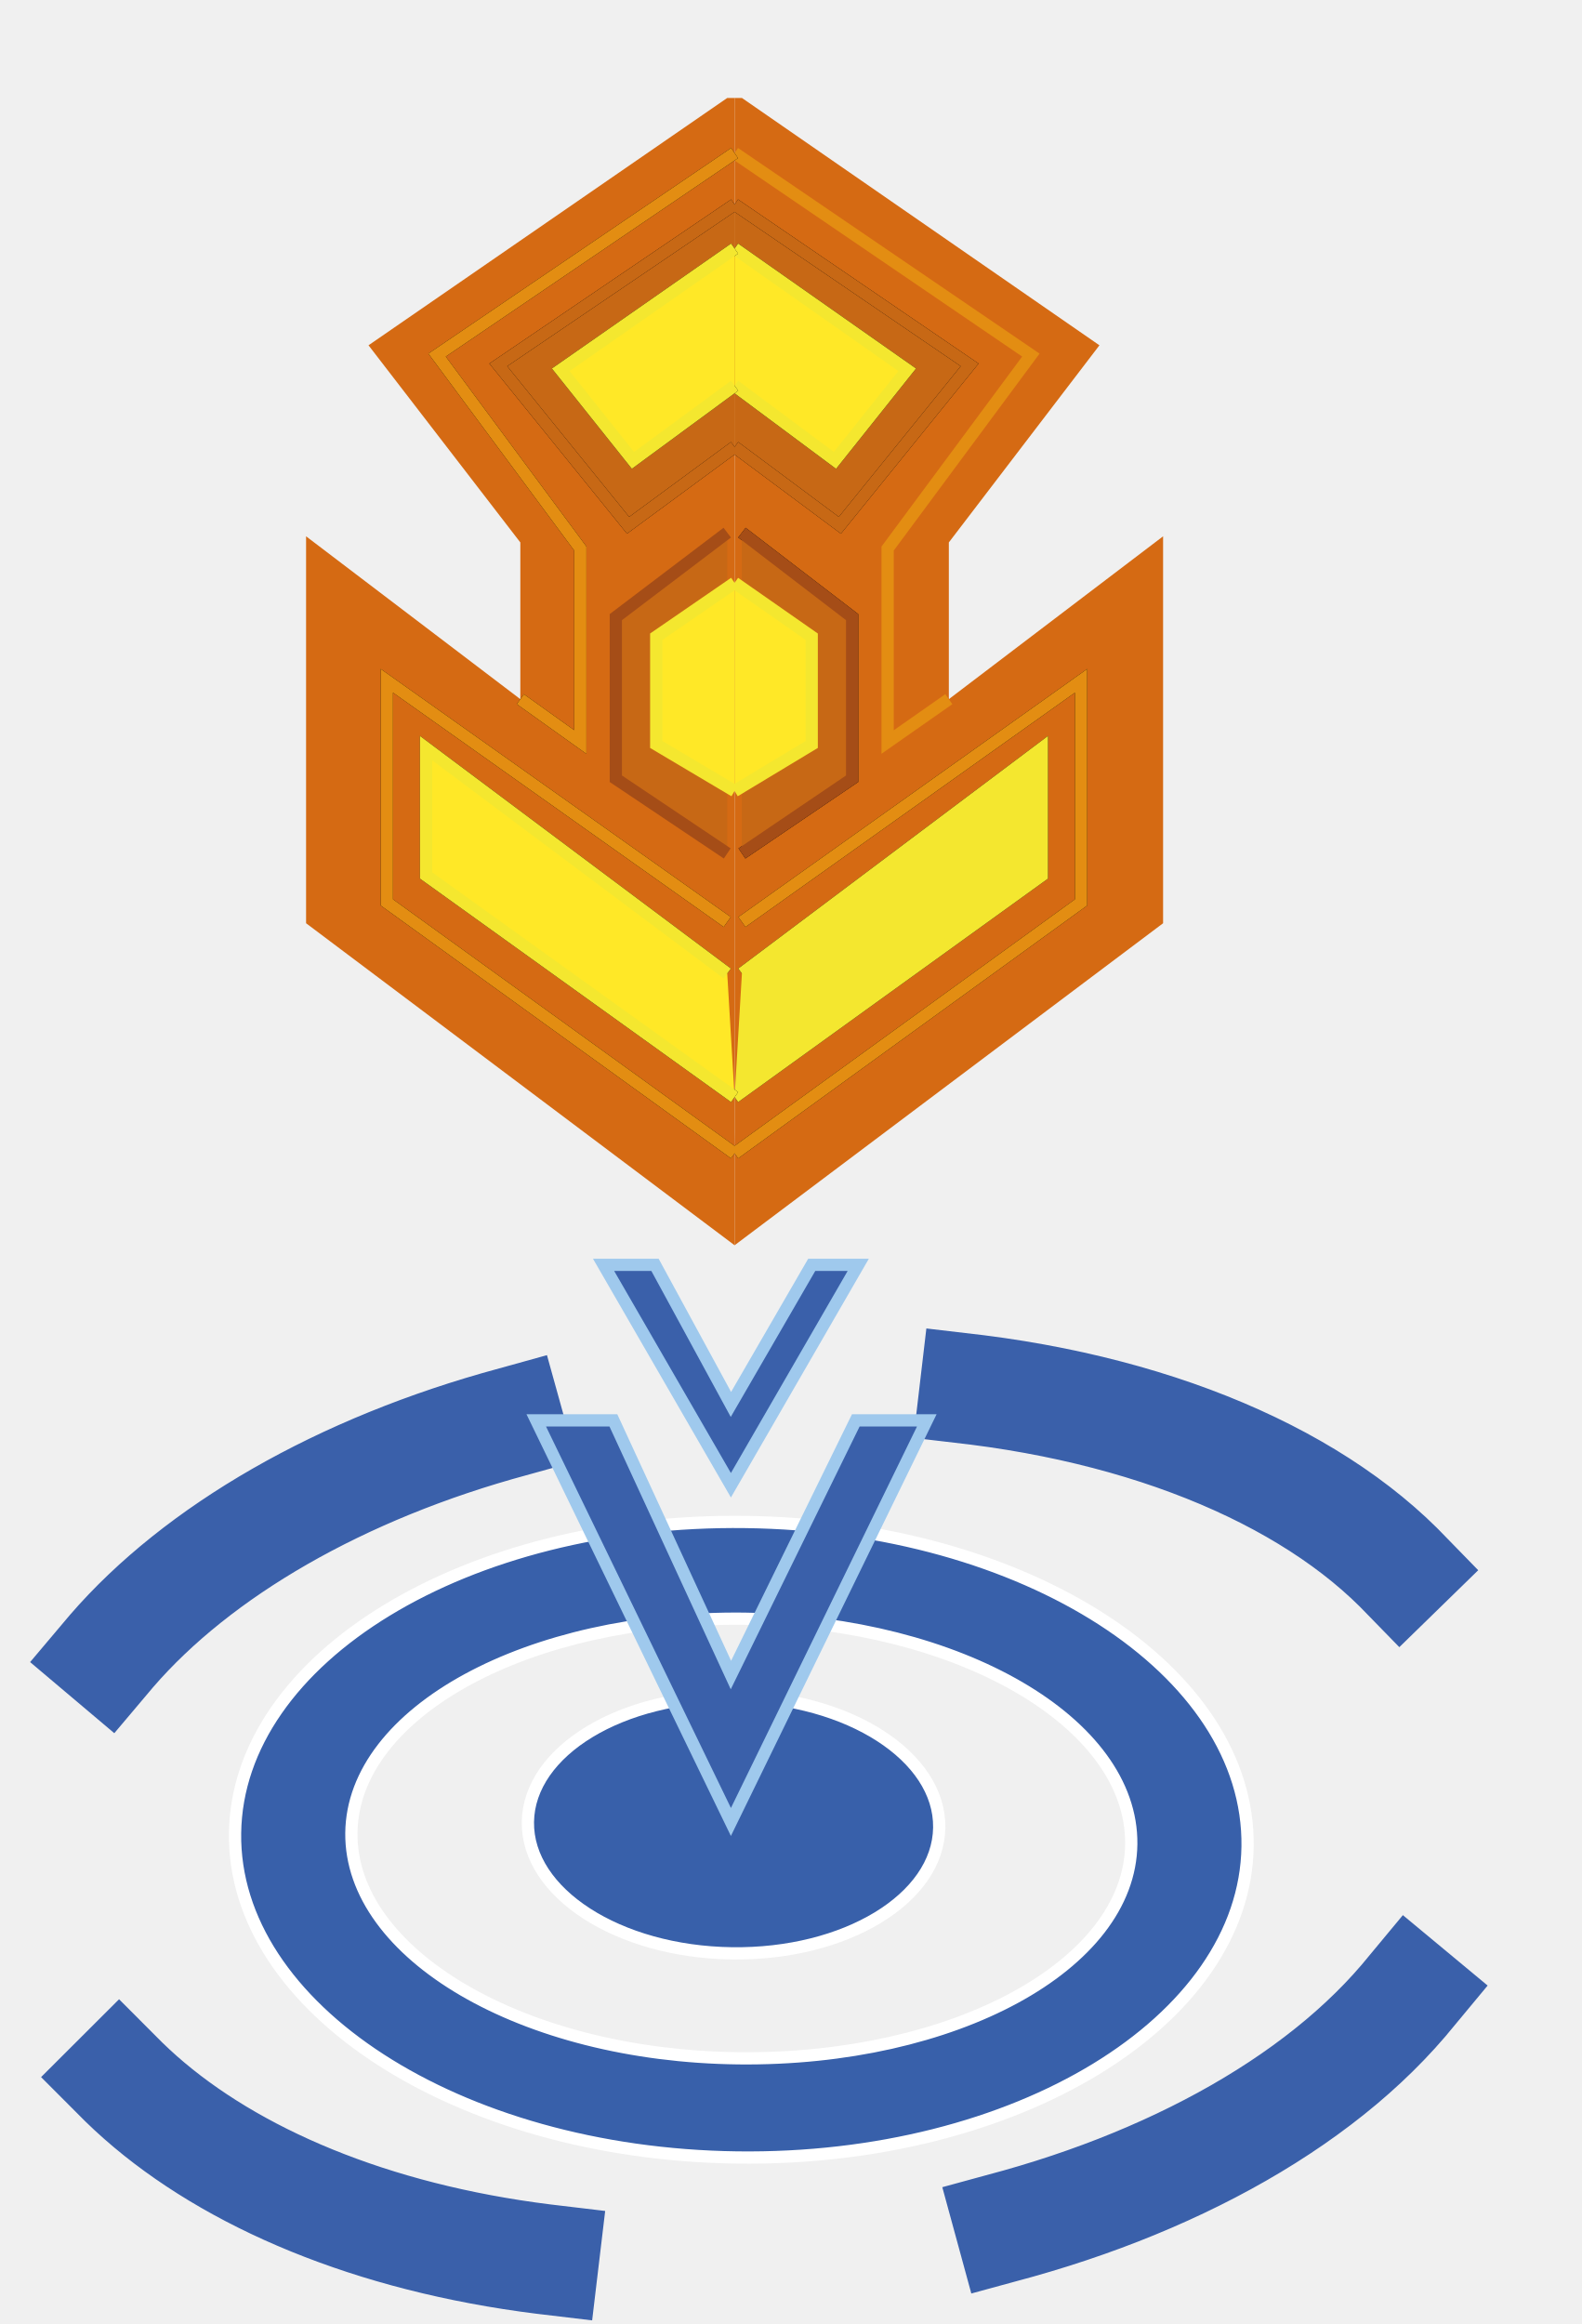
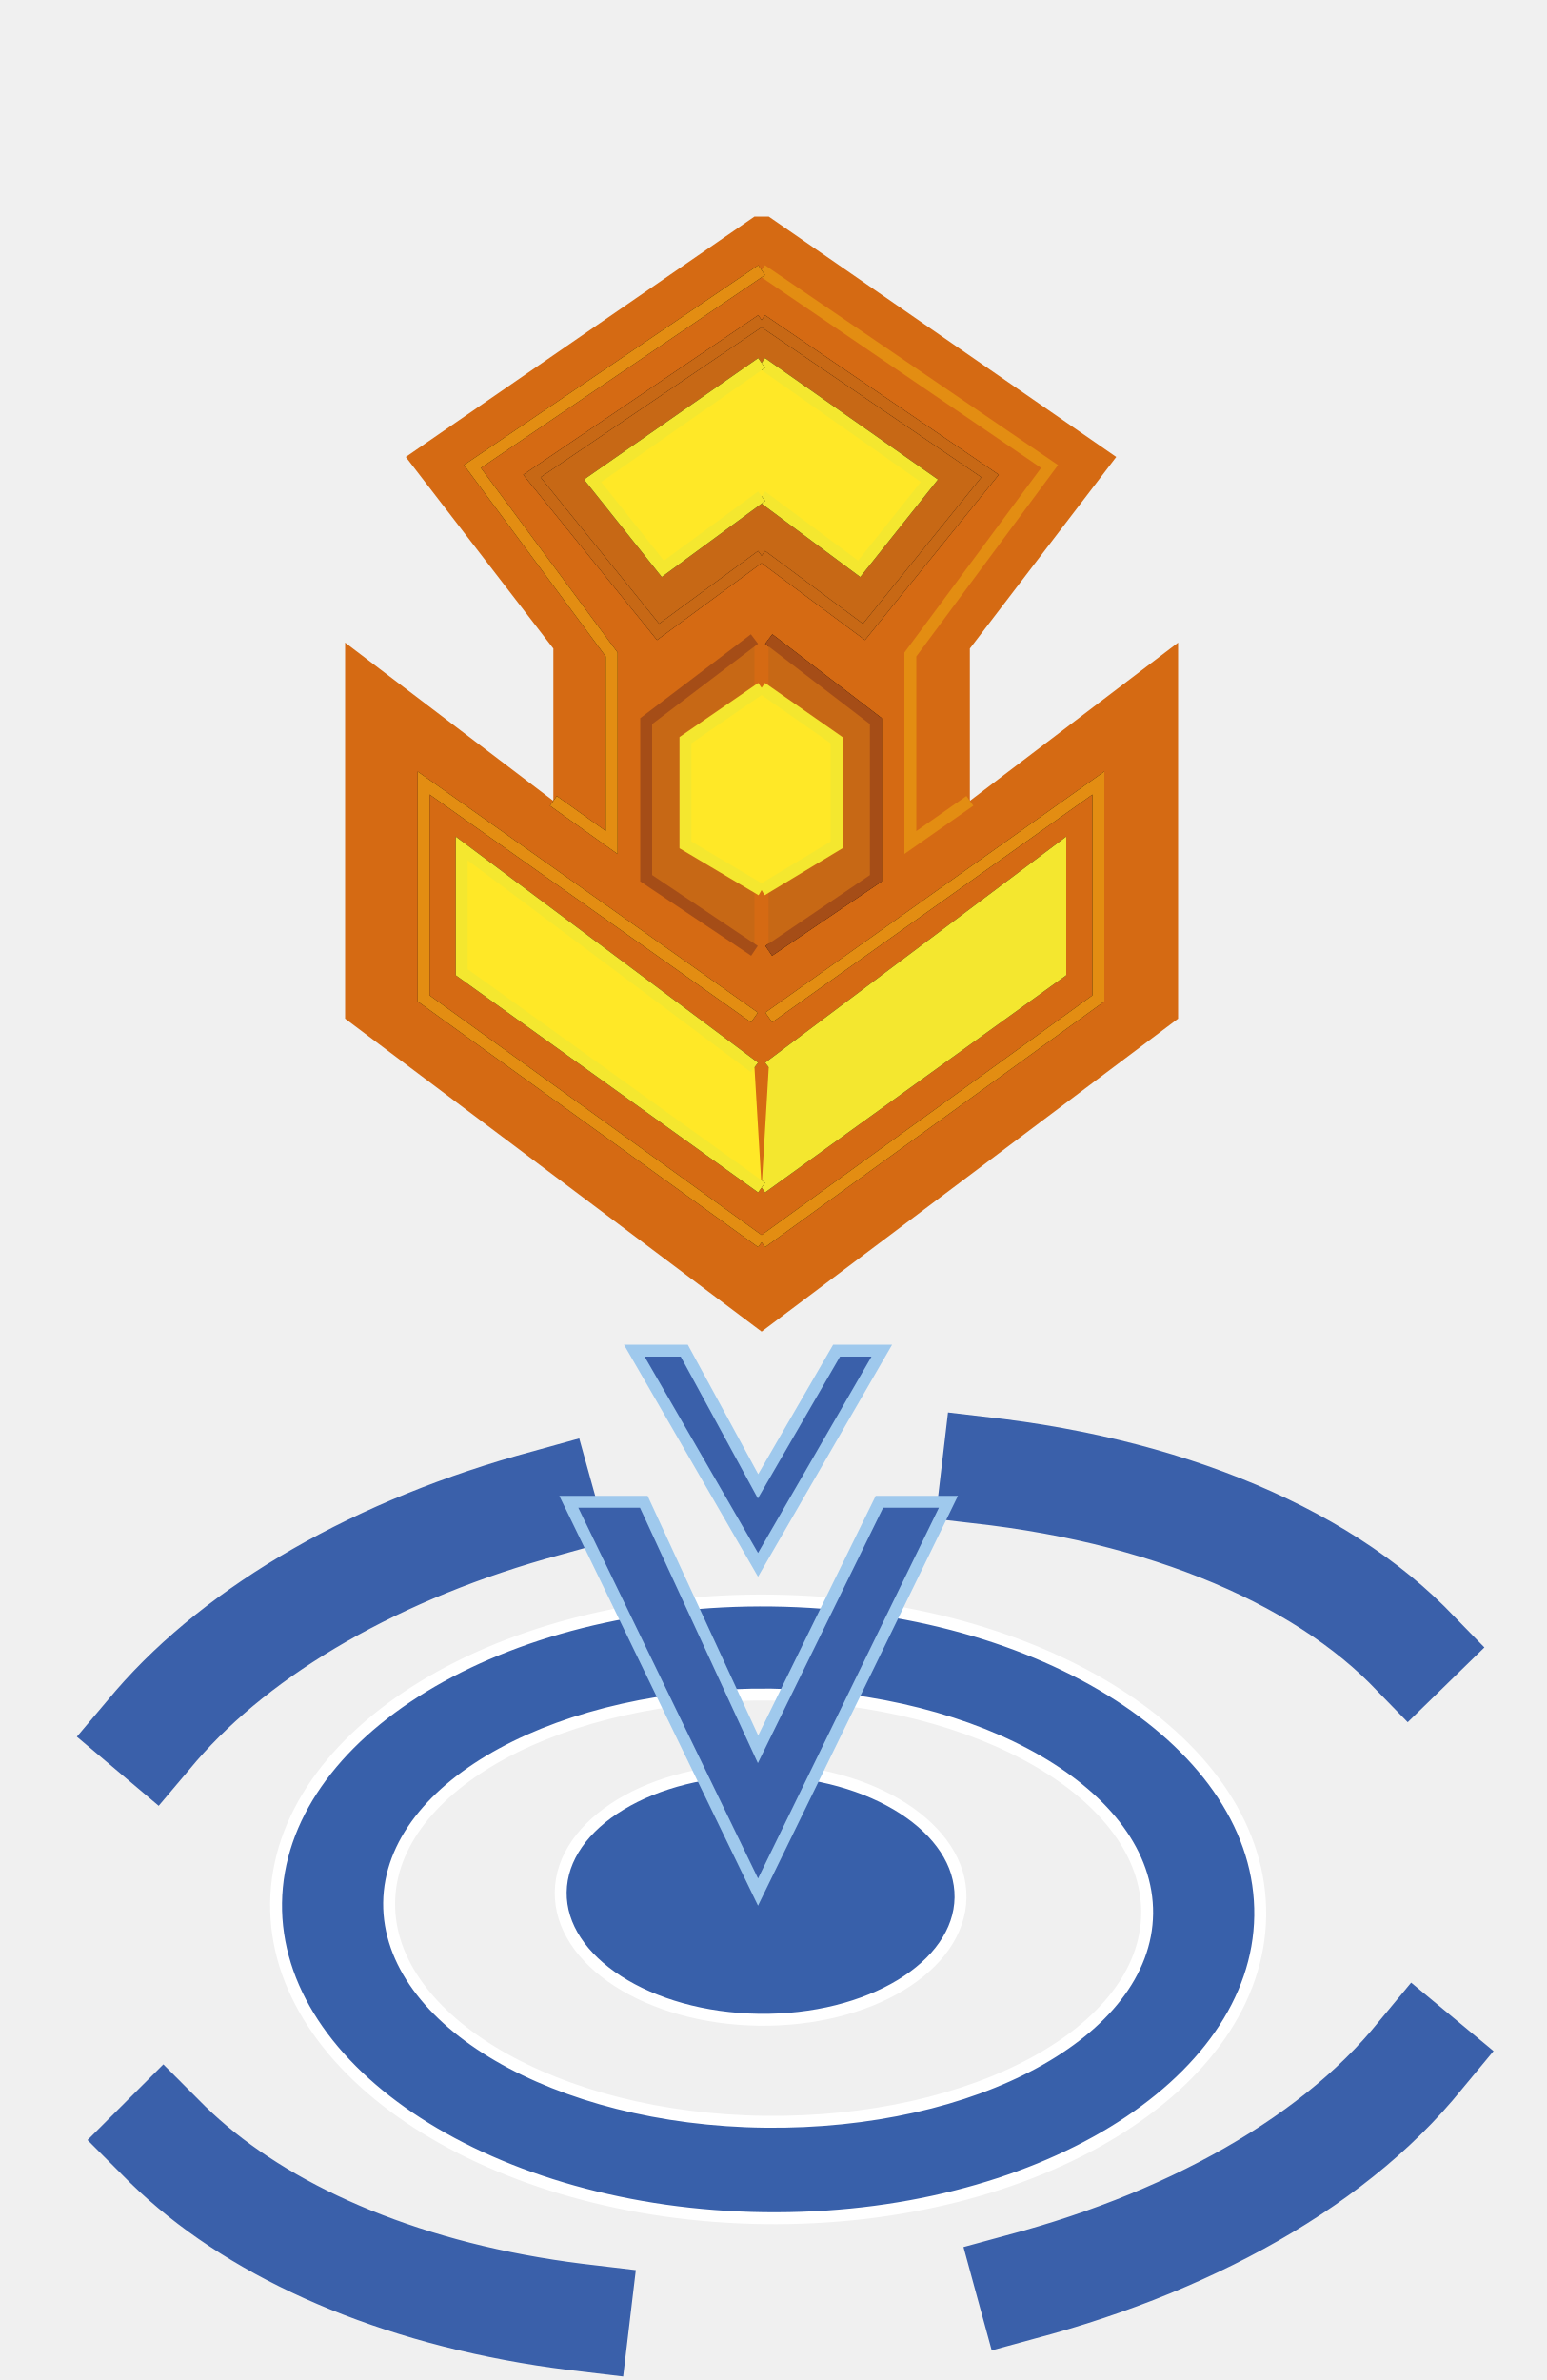
- <svg xmlns="http://www.w3.org/2000/svg" version="1.1" id="Слой_1" x="0px" y="0px" viewBox="0 0 129.2 189.8" style="enable-background:new 0 0 129.2 189.8;" xml:space="preserve">
+ <svg xmlns="http://www.w3.org/2000/svg" version="1.1" id="Слой_1" x="0px" y="0px" viewBox="0 0 130 200" xml:space="preserve" width="130" height="200">
  <defs id="defs93" />
  <style type="text/css" id="style2">
	.st0{fill:#FFFFFF;stroke:#C76815;stroke-miterlimit:10;}
	.st1{fill:#D56A13;}
	.st2{fill:#D56A13;stroke:#020203;stroke-miterlimit:10;}
	.st3{fill:#C76815;stroke:#020203;stroke-miterlimit:10;}
	.st4{fill:#C76815;}
	.st5{fill:none;stroke:#3A60AA;stroke-width:9;stroke-linecap:square;stroke-miterlimit:10;stroke-dasharray:38.401,38.401;}
	.st6{fill:#3860AA;stroke:#FFFFFF;stroke-miterlimit:10;}
	.st7{fill:#3A60AA;stroke:#9FC9ED;stroke-miterlimit:10;}
	.st8{fill:none;stroke:#FBEA30;stroke-miterlimit:10;}
	.st9{fill:#FFE51D;}
	.st10{fill:none;stroke:#020203;stroke-miterlimit:10;}
	.st11{fill:none;stroke:#C76815;stroke-miterlimit:10;}
	.st12{fill:#C76815;stroke:#A54D17;stroke-miterlimit:10;}
	.st13{fill:none;stroke:#E38D12;stroke-miterlimit:10;}
	.st14{fill:#FFE827;stroke:#F4E72F;stroke-miterlimit:10;}
	.st15{fill:#F4E72F;stroke:#F4E72F;stroke-miterlimit:10;}
	.st16{fill:none;}
	.st17{fill:none;stroke:#A54D17;stroke-miterlimit:10;}
</style>
-   <polyline class="st0" points="64,4.5 88.2,21 76.5,36.8 76.5,52.6 81.5,49.1 " id="polyline4" transform="translate(-4,8)" style="fill:#ffffff;stroke:#c76815;stroke-miterlimit:10" />
-   <polyline class="st1" points="64,0 64,93.7 29,67.4 29,35.8 46.5,49.1 46.5,36.3 34.1,20.2 63.4,0 " id="polyline6" transform="translate(-4,8)" style="fill:#d56a13" />
-   <polyline class="st1" points="64,0 64,93.7 99,67.4 99,35.8 81.5,49.1 81.5,36.3 93.8,20.2 64.6,0 " id="polyline8" transform="translate(-4,8)" style="fill:#d56a13" />
-   <polyline class="st2" points="63.4,67.3 35.6,47.6 35.6,65.7 64,86.2 " id="polyline10" transform="translate(-4,8)" style="fill:#d56a13;stroke:#020203;stroke-miterlimit:10" />
-   <polyline class="st2" points="64.6,67.3 92.3,47.6 92.3,65.7 64,86.2 " id="polyline12" transform="translate(-4,8)" style="fill:#d56a13;stroke:#020203;stroke-miterlimit:10" />
-   <polyline class="st3" points="64,8.7 44.7,21.8 55.3,34.9 64,28.5 " id="polyline14" transform="translate(-4,8)" style="fill:#c76815;stroke:#020203;stroke-miterlimit:10" />
-   <polyline class="st3" points="64,8.7 83.2,21.8 72.6,34.9 64,28.5 " id="polyline16" transform="translate(-4,8)" style="fill:#c76815;stroke:#020203;stroke-miterlimit:10" />
-   <polyline class="st4" points="63.4,35.5 54.3,42.4 54.3,55.6 63.4,61.7 " id="polyline18" transform="translate(-4,8)" style="fill:#c76815" />
-   <polyline class="st3" points="64.6,35.5 73.6,42.4 73.6,55.6 64.6,61.7 " id="polyline20" transform="translate(-4,8)" style="fill:#c76815;stroke:#020203;stroke-miterlimit:10" />
-   <path class="st5" d="M 44.4,184.5 C 16.3,181 -1.3,165 2.3,147.8 c 3.8,-18.1 30.2,-34.1 62.5,-35 37.2,-1 64.3,17.9 55.6,41.1 -8.3,21.7 -43.9,34.7 -76,30.6 z" id="path22" style="fill:none;stroke:#3a60aa;stroke-width:9;stroke-linecap:square;stroke-miterlimit:10;stroke-dasharray:38.401, 38.401" />
-   <ellipse transform="rotate(-89.22159)" class="st6" cx="-148.201" cy="61.936" rx="10.5" ry="16.8" id="ellipse24" style="fill:#3860aa;stroke:#ffffff;stroke-width:1;stroke-miterlimit:10" />
-   <path class="st6" d="M 101.9,150.8 C 101.7,165.1 83,176.5 60.2,176.2 37.4,175.9 19,164 19.2,149.7 19.4,135.4 38.1,124 60.9,124.3 c 22.8,0.3 41.2,12.1 41,26.5 z M 60.8,132.2 c -17.6,-0.2 -32,7.6 -32.1,17.5 -0.1,9.9 14,18.2 31.6,18.4 17.6,0.2 32,-7.6 32.1,-17.5 0.1,-9.9 -14,-18.1 -31.6,-18.4 z" id="path26" style="fill:#3860aa;stroke:#ffffff;stroke-miterlimit:10" />
-   <polygon class="st7" points="47.8,116 54.1,116 63.7,136.8 73.9,116 79.7,116 63.7,148.8 " id="polygon28" transform="translate(-4)" style="fill:#3a60aa;stroke:#9fc9ed;stroke-miterlimit:10" />
-   <polygon class="st7" points="53.3,103.3 57.5,103.3 63.7,114.7 70.3,103.3 74.1,103.3 63.7,121.3 " id="polygon30" transform="translate(-4)" style="fill:#3a60aa;stroke:#9fc9ed;stroke-miterlimit:10" />
-   <path class="st8" d="M 42.4,44.5" id="path32" style="fill:none;stroke:#fbea30;stroke-miterlimit:10" />
-   <path class="st8" d="M 41.4,38.5" id="path34" style="fill:none;stroke:#fbea30;stroke-miterlimit:10" />
-   <path class="st9" d="M 60,8" id="path36" style="fill:#ffe51d" />
-   <polyline class="st10" points="64.6,39.6 70.3,44 70.3,52.8 64.6,56.6 " id="polyline38" transform="translate(-4,8)" style="fill:none;stroke:#020203;stroke-miterlimit:10" />
-   <polyline class="st10" points="64.6,71.5 89.1,53.1 89.1,63.5 64,81.6 " id="polyline40" transform="translate(-4,8)" style="fill:none;stroke:#020203;stroke-miterlimit:10" />
-   <polyline class="st10" points="64,12.3 78.1,22.2 72.2,29.6 64,23.5 " id="polyline42" transform="translate(-4,8)" style="fill:none;stroke:#020203;stroke-miterlimit:10" />
-   <polyline class="st11" points="64,8.7 83.2,21.8 72.6,34.9 64,28.5 " id="polyline44" transform="translate(-4,8)" style="fill:none;stroke:#c76815;stroke-miterlimit:10" />
-   <polyline class="st12" points="64.6,35.5 73.6,42.4 73.6,55.6 64.6,61.7 " id="polyline46" transform="translate(-4,8)" style="fill:#c76815;stroke:#a54d17;stroke-miterlimit:10" />
-   <polyline class="st13" points="64.6,67.3 92.3,47.6 92.3,65.7 64,86.2 " id="polyline48" transform="translate(-4,8)" style="fill:none;stroke:#e38d12;stroke-miterlimit:10" />
-   <polyline class="st13" points="64,4.5 88.2,21 76.5,36.8 76.5,52.6 81.5,49.1 " id="polyline50" transform="translate(-4,8)" style="fill:none;stroke:#e38d12;stroke-miterlimit:10" />
-   <path class="st9" d="M 60,8" id="path52" style="fill:#ffe51d" />
-   <polyline class="st14" points="64,39.6 70.3,44 70.3,52.8 64,56.6 " id="polyline54" transform="translate(-4,8)" style="fill:#ffe827;stroke:#f4e72f;stroke-miterlimit:10" />
-   <polyline class="st15" points="64.6,71.5 89.1,53.1 89.1,63.5 64,81.6 " id="polyline56" transform="translate(-4,8)" style="fill:#f4e72f;stroke:#f4e72f;stroke-miterlimit:10" />
-   <polyline class="st14" points="64,12.3 78.1,22.2 72.2,29.6 64,23.5 " id="polyline58" transform="translate(-4,8)" style="fill:#ffe827;stroke:#f4e72f;stroke-miterlimit:10" />
-   <path class="st9" d="M 60,8" id="path60" style="fill:#ffe51d" />
-   <polygon class="st16" points="34.1,20.2 63.4,0 64,0 64,93.7 29,67.4 29,35.8 46.5,49.1 46.5,36.3 " id="polygon62" transform="translate(-4,8)" style="fill:none" />
-   <polyline class="st16" points="63.4,39.6 57.6,44 57.6,52.8 63.4,56.6 " id="polyline64" transform="translate(-4,8)" style="fill:none" />
-   <polyline class="st10" points="63.4,71.5 38.8,53.1 38.8,63.5 64,81.6 " id="polyline66" transform="translate(-4,8)" style="fill:none;stroke:#020203;stroke-miterlimit:10" />
-   <polyline class="st10" points="64,12.3 49.8,22.2 55.7,29.6 64,23.5 " id="polyline68" transform="translate(-4,8)" style="fill:none;stroke:#020203;stroke-miterlimit:10" />
-   <polyline class="st11" points="64,8.7 44.7,21.8 55.3,34.9 64,28.5 " id="polyline70" transform="translate(-4,8)" style="fill:none;stroke:#c76815;stroke-miterlimit:10" />
-   <polyline class="st17" points="63.4,35.5 54.3,42.4 54.3,55.6 63.4,61.7 " id="polyline72" transform="translate(-4,8)" style="fill:none;stroke:#a54d17;stroke-miterlimit:10" />
-   <polyline class="st13" points="63.4,67.3 35.6,47.6 35.6,65.7 64,86.2 " id="polyline74" transform="translate(-4,8)" style="fill:none;stroke:#e38d12;stroke-miterlimit:10" />
-   <polyline class="st10" points="64,4.5 39.7,21 51.4,36.8 51.4,52.6 46.5,49.1 " id="polyline76" transform="translate(-4,8)" style="fill:none;stroke:#020203;stroke-miterlimit:10" />
-   <path class="st9" d="M 60,8" id="path78" style="fill:#ffe51d" />
-   <polyline class="st14" points="64,39.6 57.6,44 57.6,52.8 64,56.6 " id="polyline80" transform="translate(-4,8)" style="fill:#ffe827;stroke:#f4e72f;stroke-miterlimit:10" />
-   <polyline class="st14" points="63.4,71.5 38.8,53.1 38.8,63.5 64,81.6 " id="polyline82" transform="translate(-4,8)" style="fill:#ffe827;stroke:#f4e72f;stroke-miterlimit:10" />
-   <polyline class="st14" points="64,12.3 49.8,22.2 55.7,29.6 64,23.5 " id="polyline84" transform="translate(-4,8)" style="fill:#ffe827;stroke:#f4e72f;stroke-miterlimit:10" />
-   <polyline class="st13" points="64,4.5 39.7,21 51.4,36.8 51.4,52.6 46.5,49.1 " id="polyline86" transform="translate(-4,8)" style="fill:none;stroke:#e38d12;stroke-miterlimit:10" />
-   <polyline class="st16" points="64,0 64,93.7 99,67.4 99,35.8 81.5,49.1 81.5,36.3 93.8,20.2 64.6,0 " id="polyline88" transform="translate(-4,8)" style="fill:none" />
+   <polyline class="st0" points="64,4.5 88.2,21 76.5,36.8 76.5,52.6 81.5,49.1 " id="polyline4" transform="translate(0,18.2)" style="fill:#ffffff;stroke:#c76815;stroke-miterlimit:10" />
+   <polyline class="st1" points="64,0 64,93.7 29,67.4 29,35.8 46.5,49.1 46.5,36.3 34.1,20.2 63.4,0 " id="polyline6" transform="translate(0,18.2)" style="fill:#d56a13" />
+   <polyline class="st1" points="64,0 64,93.7 99,67.4 99,35.8 81.5,49.1 81.5,36.3 93.8,20.2 64.6,0 " id="polyline8" transform="translate(0,18.2)" style="fill:#d56a13" />
+   <polyline class="st2" points="63.4,67.3 35.6,47.6 35.6,65.7 64,86.2 " id="polyline10" transform="translate(0,18.2)" style="fill:#d56a13;stroke:#020203;stroke-miterlimit:10" />
+   <polyline class="st2" points="64.6,67.3 92.3,47.6 92.3,65.7 64,86.2 " id="polyline12" transform="translate(0,18.2)" style="fill:#d56a13;stroke:#020203;stroke-miterlimit:10" />
+   <polyline class="st3" points="64,8.7 44.7,21.8 55.3,34.9 64,28.5 " id="polyline14" transform="translate(0,18.2)" style="fill:#c76815;stroke:#020203;stroke-miterlimit:10" />
+   <polyline class="st3" points="64,8.7 83.2,21.8 72.6,34.9 64,28.5 " id="polyline16" transform="translate(0,18.2)" style="fill:#c76815;stroke:#020203;stroke-miterlimit:10" />
+   <polyline class="st4" points="63.4,35.5 54.3,42.4 54.3,55.6 63.4,61.7 " id="polyline18" transform="translate(0,18.2)" style="fill:#c76815" />
+   <polyline class="st3" points="64.6,35.5 73.6,42.4 73.6,55.6 64.6,61.7 " id="polyline20" transform="translate(0,18.2)" style="fill:#c76815;stroke:#020203;stroke-miterlimit:10" />
+   <path class="st5" d="M 48.4,194.7 C 20.3,191.2 2.7,175.2 6.3,158 c 3.8,-18.1 30.2,-34.1 62.5,-35 37.2,-1 64.3,17.9 55.6,41.1 -8.3,21.7 -43.9,34.7 -76,30.6 z" id="path22" style="fill:none;stroke:#3a60aa;stroke-width:9;stroke-linecap:square;stroke-miterlimit:10;stroke-dasharray:38.401, 38.401" />
+   <ellipse transform="rotate(-89.22159)" class="st6" cx="-158.346" cy="66.074" rx="10.5" ry="16.8" id="ellipse24" style="fill:#3860aa;stroke:#ffffff;stroke-width:1;stroke-miterlimit:10" />
+   <path class="st6" d="m 105.9,161 c -0.2,14.3 -18.9,25.7 -41.7,25.4 -22.8,-0.3 -41.2,-12.2 -41,-26.5 0.2,-14.3 18.9,-25.7 41.7,-25.4 22.8,0.3 41.2,12.1 41,26.5 z M 64.8,142.4 c -17.6,-0.2 -32,7.6 -32.1,17.5 -0.1,9.9 14,18.2 31.6,18.4 17.6,0.2 32,-7.6 32.1,-17.5 0.1,-9.9 -14,-18.1 -31.6,-18.4 z" id="path26" style="fill:#3860aa;stroke:#ffffff;stroke-miterlimit:10" />
+   <polygon class="st7" points="79.7,116 63.7,148.8 47.8,116 54.1,116 63.7,136.8 73.9,116 " id="polygon28" style="fill:#3a60aa;stroke:#9fc9ed;stroke-miterlimit:10" transform="translate(0,10.2)" />
+   <polygon class="st7" points="74.1,103.3 63.7,121.3 53.3,103.3 57.5,103.3 63.7,114.7 70.3,103.3 " id="polygon30" style="fill:#3a60aa;stroke:#9fc9ed;stroke-miterlimit:10" transform="translate(0,10.2)" />
+   <path class="st8" d="M 46.4,54.7" id="path32" style="fill:none;stroke:#fbea30;stroke-miterlimit:10" />
+   <path class="st8" d="M 45.4,48.7" id="path34" style="fill:none;stroke:#fbea30;stroke-miterlimit:10" />
+   <path class="st9" d="M 64,18.2" id="path36" style="fill:#ffe51d" />
+   <polyline class="st10" points="64.6,39.6 70.3,44 70.3,52.8 64.6,56.6 " id="polyline38" transform="translate(0,18.2)" style="fill:none;stroke:#020203;stroke-miterlimit:10" />
+   <polyline class="st10" points="64.6,71.5 89.1,53.1 89.1,63.5 64,81.6 " id="polyline40" transform="translate(0,18.2)" style="fill:none;stroke:#020203;stroke-miterlimit:10" />
+   <polyline class="st10" points="64,12.3 78.1,22.2 72.2,29.6 64,23.5 " id="polyline42" transform="translate(0,18.2)" style="fill:none;stroke:#020203;stroke-miterlimit:10" />
+   <polyline class="st11" points="64,8.7 83.2,21.8 72.6,34.9 64,28.5 " id="polyline44" transform="translate(0,18.2)" style="fill:none;stroke:#c76815;stroke-miterlimit:10" />
+   <polyline class="st12" points="64.6,35.5 73.6,42.4 73.6,55.6 64.6,61.7 " id="polyline46" transform="translate(0,18.2)" style="fill:#c76815;stroke:#a54d17;stroke-miterlimit:10" />
+   <polyline class="st13" points="64.6,67.3 92.3,47.6 92.3,65.7 64,86.2 " id="polyline48" transform="translate(0,18.2)" style="fill:none;stroke:#e38d12;stroke-miterlimit:10" />
+   <polyline class="st13" points="64,4.5 88.2,21 76.5,36.8 76.5,52.6 81.5,49.1 " id="polyline50" transform="translate(0,18.2)" style="fill:none;stroke:#e38d12;stroke-miterlimit:10" />
+   <path class="st9" d="M 64,18.2" id="path52" style="fill:#ffe51d" />
+   <polyline class="st14" points="64,39.6 70.3,44 70.3,52.8 64,56.6 " id="polyline54" transform="translate(0,18.2)" style="fill:#ffe827;stroke:#f4e72f;stroke-miterlimit:10" />
+   <polyline class="st15" points="64.6,71.5 89.1,53.1 89.1,63.5 64,81.6 " id="polyline56" transform="translate(0,18.2)" style="fill:#f4e72f;stroke:#f4e72f;stroke-miterlimit:10" />
+   <polyline class="st14" points="64,12.3 78.1,22.2 72.2,29.6 64,23.5 " id="polyline58" transform="translate(0,18.2)" style="fill:#ffe827;stroke:#f4e72f;stroke-miterlimit:10" />
+   <path class="st9" d="M 64,18.2" id="path60" style="fill:#ffe51d" />
+   <polygon class="st16" points="64,0 64,93.7 29,67.4 29,35.8 46.5,49.1 46.5,36.3 34.1,20.2 63.4,0 " id="polygon62" transform="translate(0,18.2)" style="fill:none" />
+   <polyline class="st16" points="63.4,39.6 57.6,44 57.6,52.8 63.4,56.6 " id="polyline64" transform="translate(0,18.2)" style="fill:none" />
+   <polyline class="st10" points="63.4,71.5 38.8,53.1 38.8,63.5 64,81.6 " id="polyline66" transform="translate(0,18.2)" style="fill:none;stroke:#020203;stroke-miterlimit:10" />
+   <polyline class="st10" points="64,12.3 49.8,22.2 55.7,29.6 64,23.5 " id="polyline68" transform="translate(0,18.2)" style="fill:none;stroke:#020203;stroke-miterlimit:10" />
+   <polyline class="st11" points="64,8.7 44.7,21.8 55.3,34.9 64,28.5 " id="polyline70" transform="translate(0,18.2)" style="fill:none;stroke:#c76815;stroke-miterlimit:10" />
+   <polyline class="st17" points="63.4,35.5 54.3,42.4 54.3,55.6 63.4,61.7 " id="polyline72" transform="translate(0,18.2)" style="fill:none;stroke:#a54d17;stroke-miterlimit:10" />
+   <polyline class="st13" points="63.4,67.3 35.6,47.6 35.6,65.7 64,86.2 " id="polyline74" transform="translate(0,18.2)" style="fill:none;stroke:#e38d12;stroke-miterlimit:10" />
+   <polyline class="st10" points="64,4.5 39.7,21 51.4,36.8 51.4,52.6 46.5,49.1 " id="polyline76" transform="translate(0,18.2)" style="fill:none;stroke:#020203;stroke-miterlimit:10" />
+   <path class="st9" d="M 64,18.2" id="path78" style="fill:#ffe51d" />
+   <polyline class="st14" points="64,39.6 57.6,44 57.6,52.8 64,56.6 " id="polyline80" transform="translate(0,18.2)" style="fill:#ffe827;stroke:#f4e72f;stroke-miterlimit:10" />
+   <polyline class="st14" points="63.4,71.5 38.8,53.1 38.8,63.5 64,81.6 " id="polyline82" transform="translate(0,18.2)" style="fill:#ffe827;stroke:#f4e72f;stroke-miterlimit:10" />
+   <polyline class="st14" points="64,12.3 49.8,22.2 55.7,29.6 64,23.5 " id="polyline84" transform="translate(0,18.2)" style="fill:#ffe827;stroke:#f4e72f;stroke-miterlimit:10" />
+   <polyline class="st13" points="64,4.5 39.7,21 51.4,36.8 51.4,52.6 46.5,49.1 " id="polyline86" transform="translate(0,18.2)" style="fill:none;stroke:#e38d12;stroke-miterlimit:10" />
+   <polyline class="st16" points="64,0 64,93.7 99,67.4 99,35.8 81.5,49.1 81.5,36.3 93.8,20.2 64.6,0 " id="polyline88" transform="translate(0,18.2)" style="fill:none" />
</svg>
